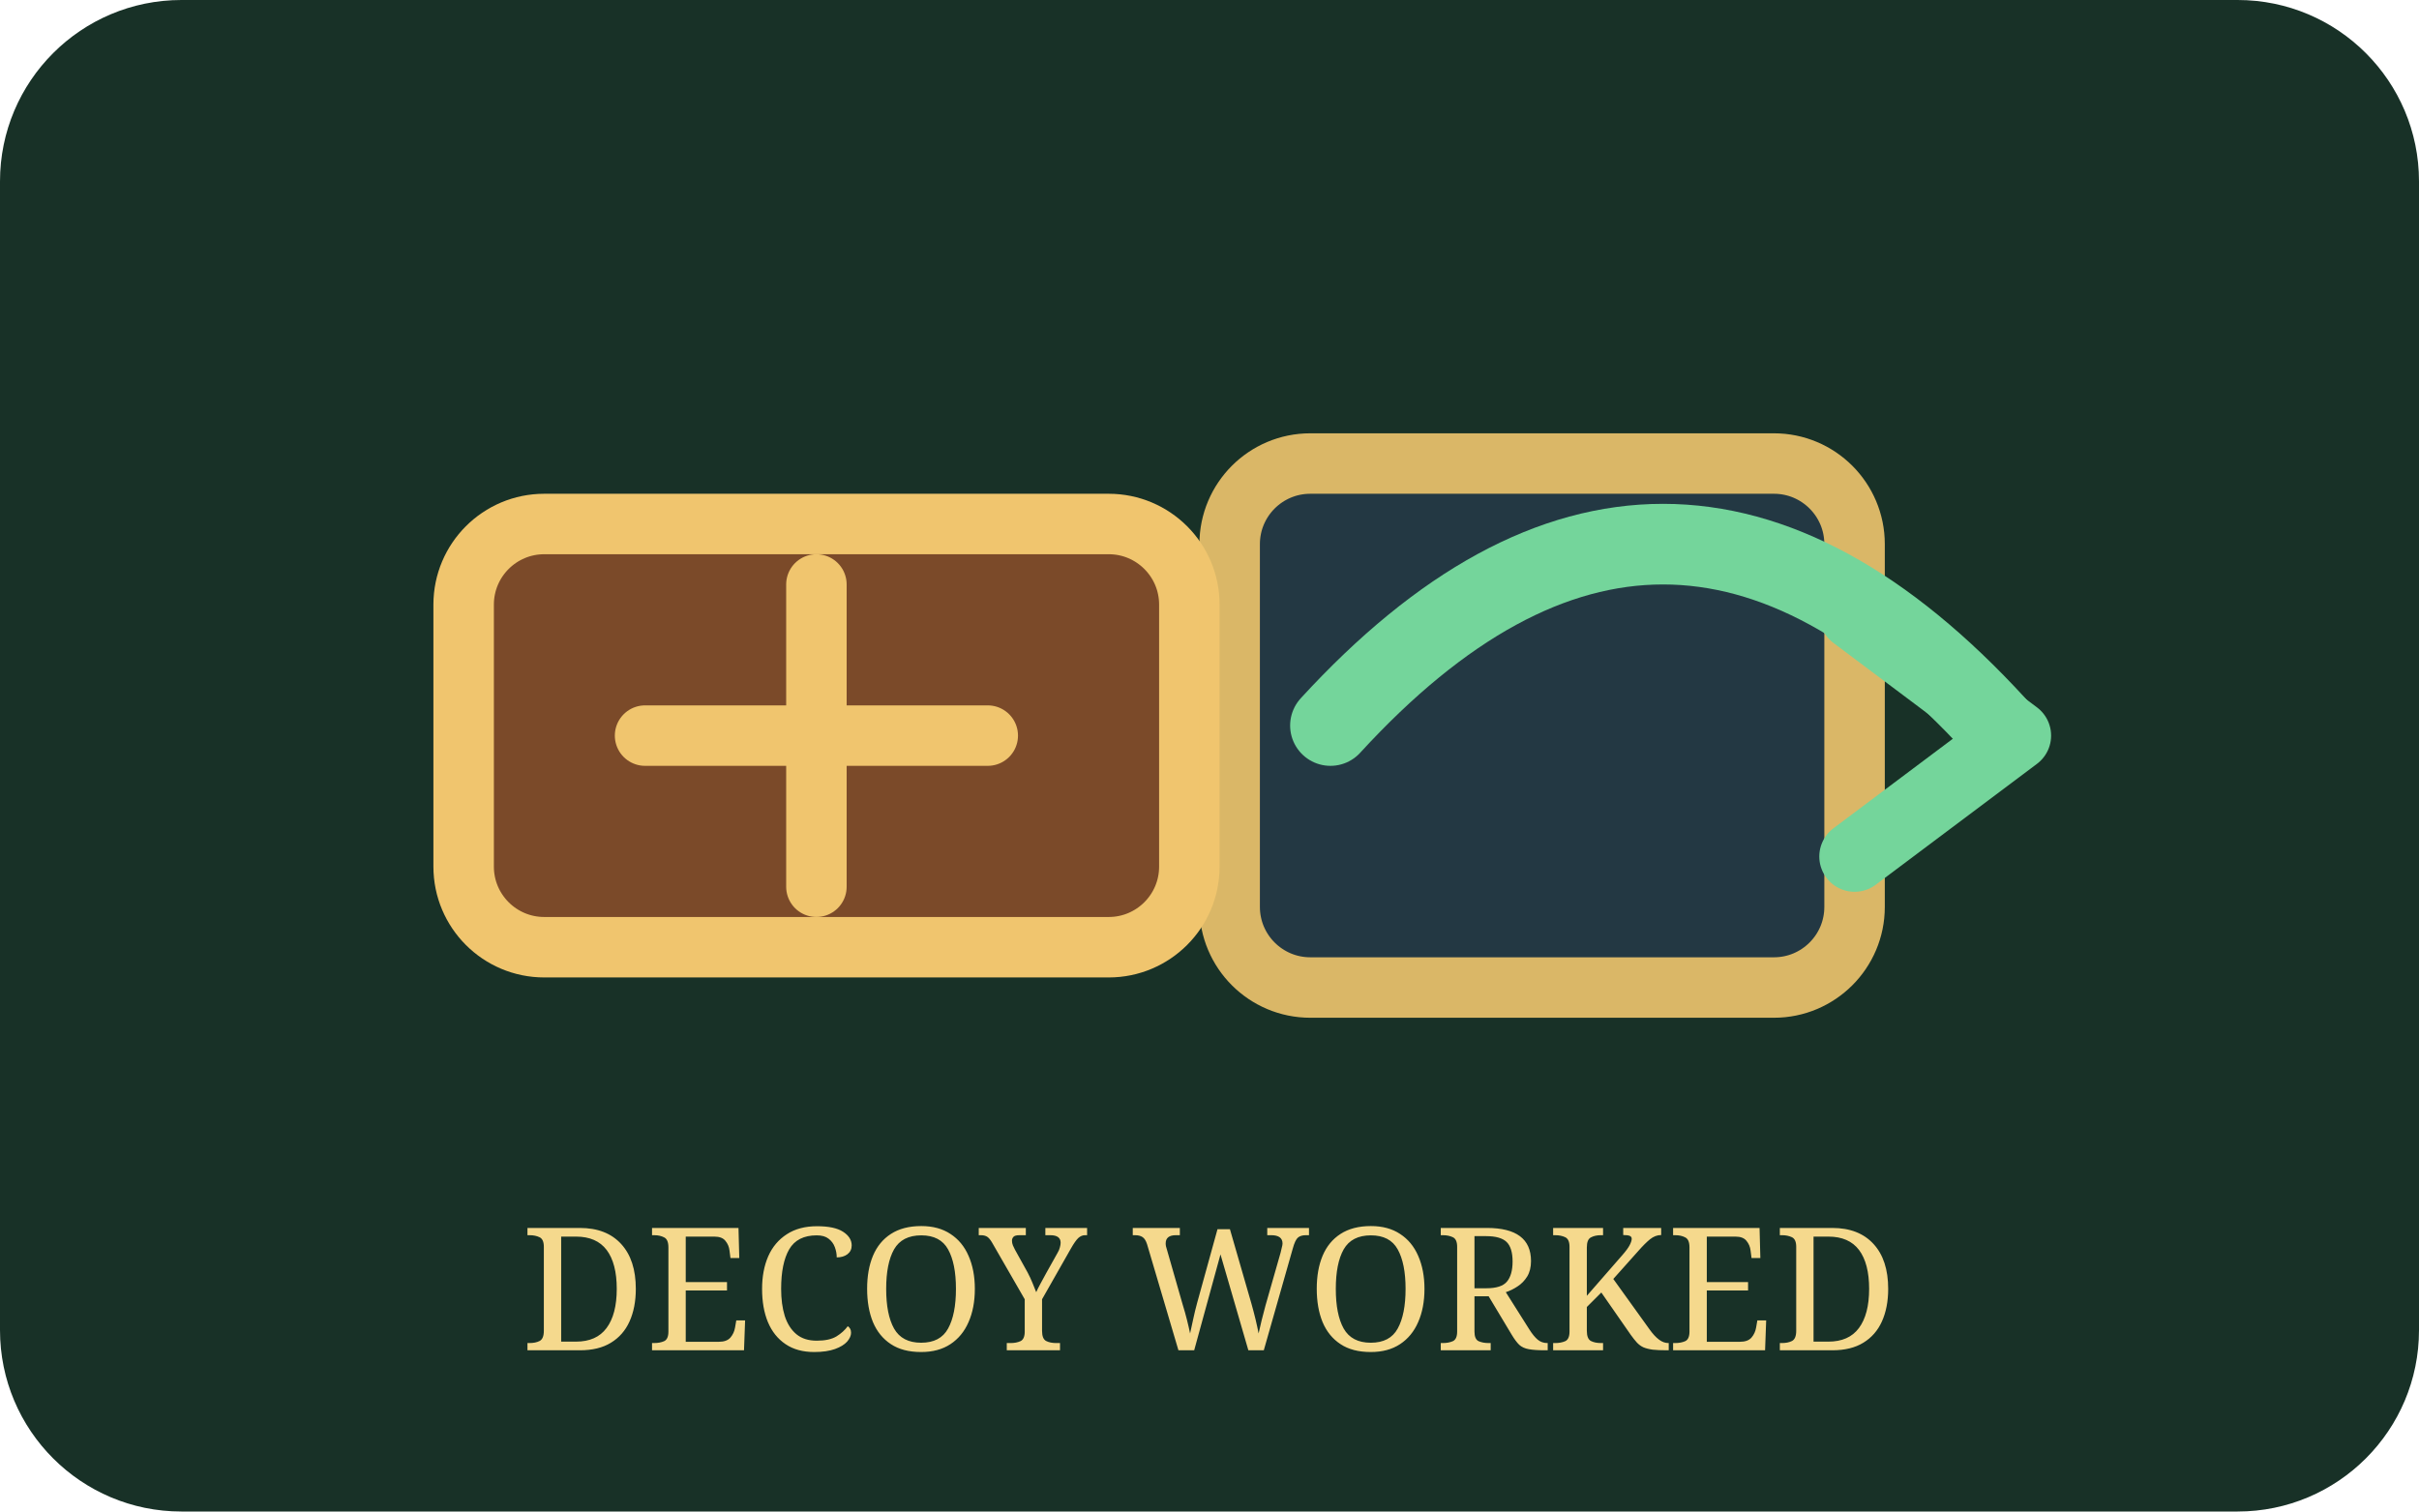
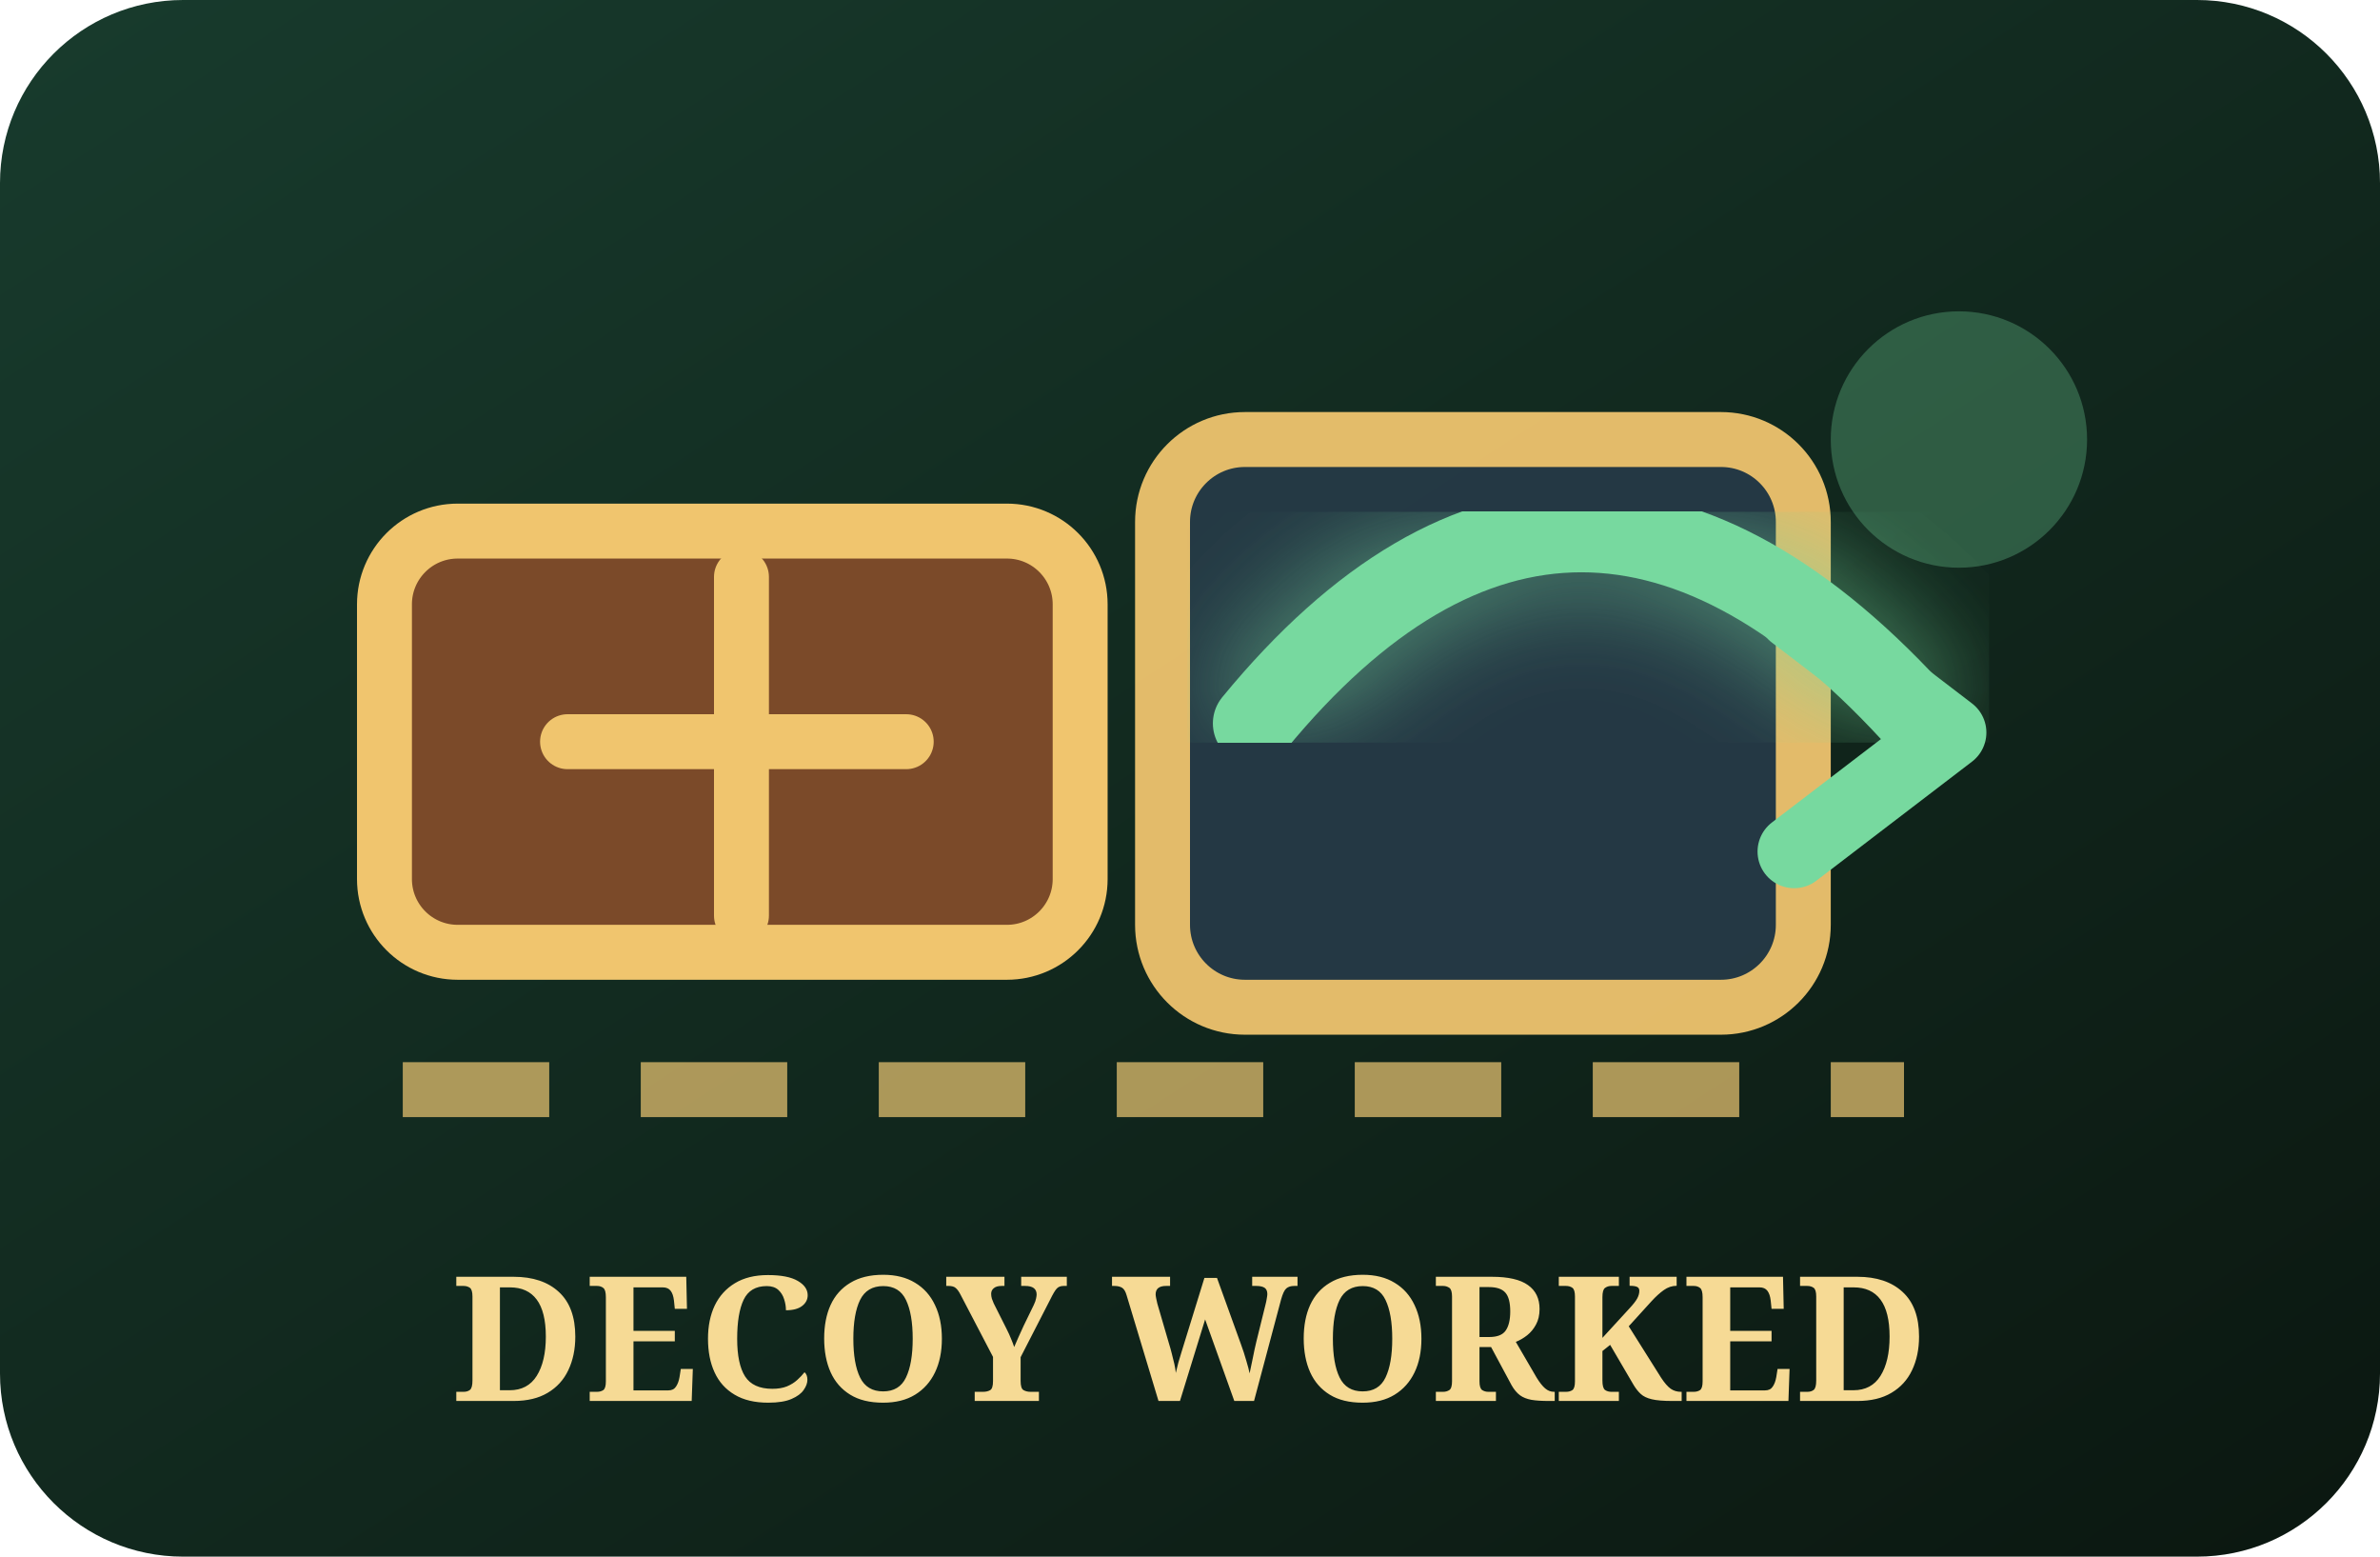
- <svg xmlns="http://www.w3.org/2000/svg" viewBox="0 0 240 150">
-   <rect width="240" height="150" rx="18" fill="#183127" />
-   <rect x="46" y="52" width="72" height="42" rx="8" fill="#7b4a29" stroke="#f0c56e" stroke-width="6" />
-   <rect x="122" y="46" width="62" height="52" rx="8" fill="#253946" stroke="#f0c56e" stroke-width="6" opacity=".9" />
-   <path d="M64 73h34M81 58v30" stroke="#f0c56e" stroke-width="6" stroke-linecap="round" />
-   <path d="M132 72c22-24 44-24 66 0" fill="none" stroke="#74d59b" stroke-width="8" stroke-linecap="round" />
-   <path d="M184 61l16 12-16 12" fill="none" stroke="#74d59b" stroke-width="7" stroke-linecap="round" stroke-linejoin="round" />
-   <text x="120" y="134" text-anchor="middle" font-family="Georgia,serif" font-size="17" fill="#f5d98d">DECOY WORKED</text>
+ <svg xmlns="http://www.w3.org/2000/svg" viewBox="0 0 260 170">
+   <defs>
+     <linearGradient id="bg" y1="0" y2="1">
+       <stop offset="0" stop-color="#183b2d" />
+       <stop offset="1" stop-color="#0b1710" />
+     </linearGradient>
+     <filter id="greenGlow">
+       <feDropShadow dx="0" dy="0" stdDeviation="6" flood-color="#77d99f" flood-opacity=".68" />
+     </filter>
+   </defs>
+   <rect width="260" height="170" rx="20" fill="url(#bg)" />
+   <rect x="42" y="58" width="76" height="46" rx="8" fill="#7b4a29" stroke="#f0c56e" stroke-width="6" />
+   <rect x="127" y="48" width="70" height="62" rx="9" fill="#253946" stroke="#f0c56e" stroke-width="6" opacity=".94" />
+   <path d="M62 81h37M81 63v37" stroke="#f0c56e" stroke-width="6" stroke-linecap="round" />
+   <path d="M137 79c23-28 48-28 73 0" fill="none" stroke="#77d99f" stroke-width="9" stroke-linecap="round" filter="url(#greenGlow)" />
+   <path d="M196 67l17 13-17 13" fill="none" stroke="#77d99f" stroke-width="8" stroke-linecap="round" stroke-linejoin="round" />
+   <path d="M44 119h164" stroke="#e0bd6d" stroke-width="6" stroke-dasharray="16 10" opacity=".75" />
+   <circle cx="214" cy="48" r="14" fill="#77d99f" opacity=".3" />
+   <text x="130" y="153" text-anchor="middle" font-family="Georgia,serif" font-size="19" font-weight="700" fill="#f6da95">DECOY WORKED</text>
</svg>
